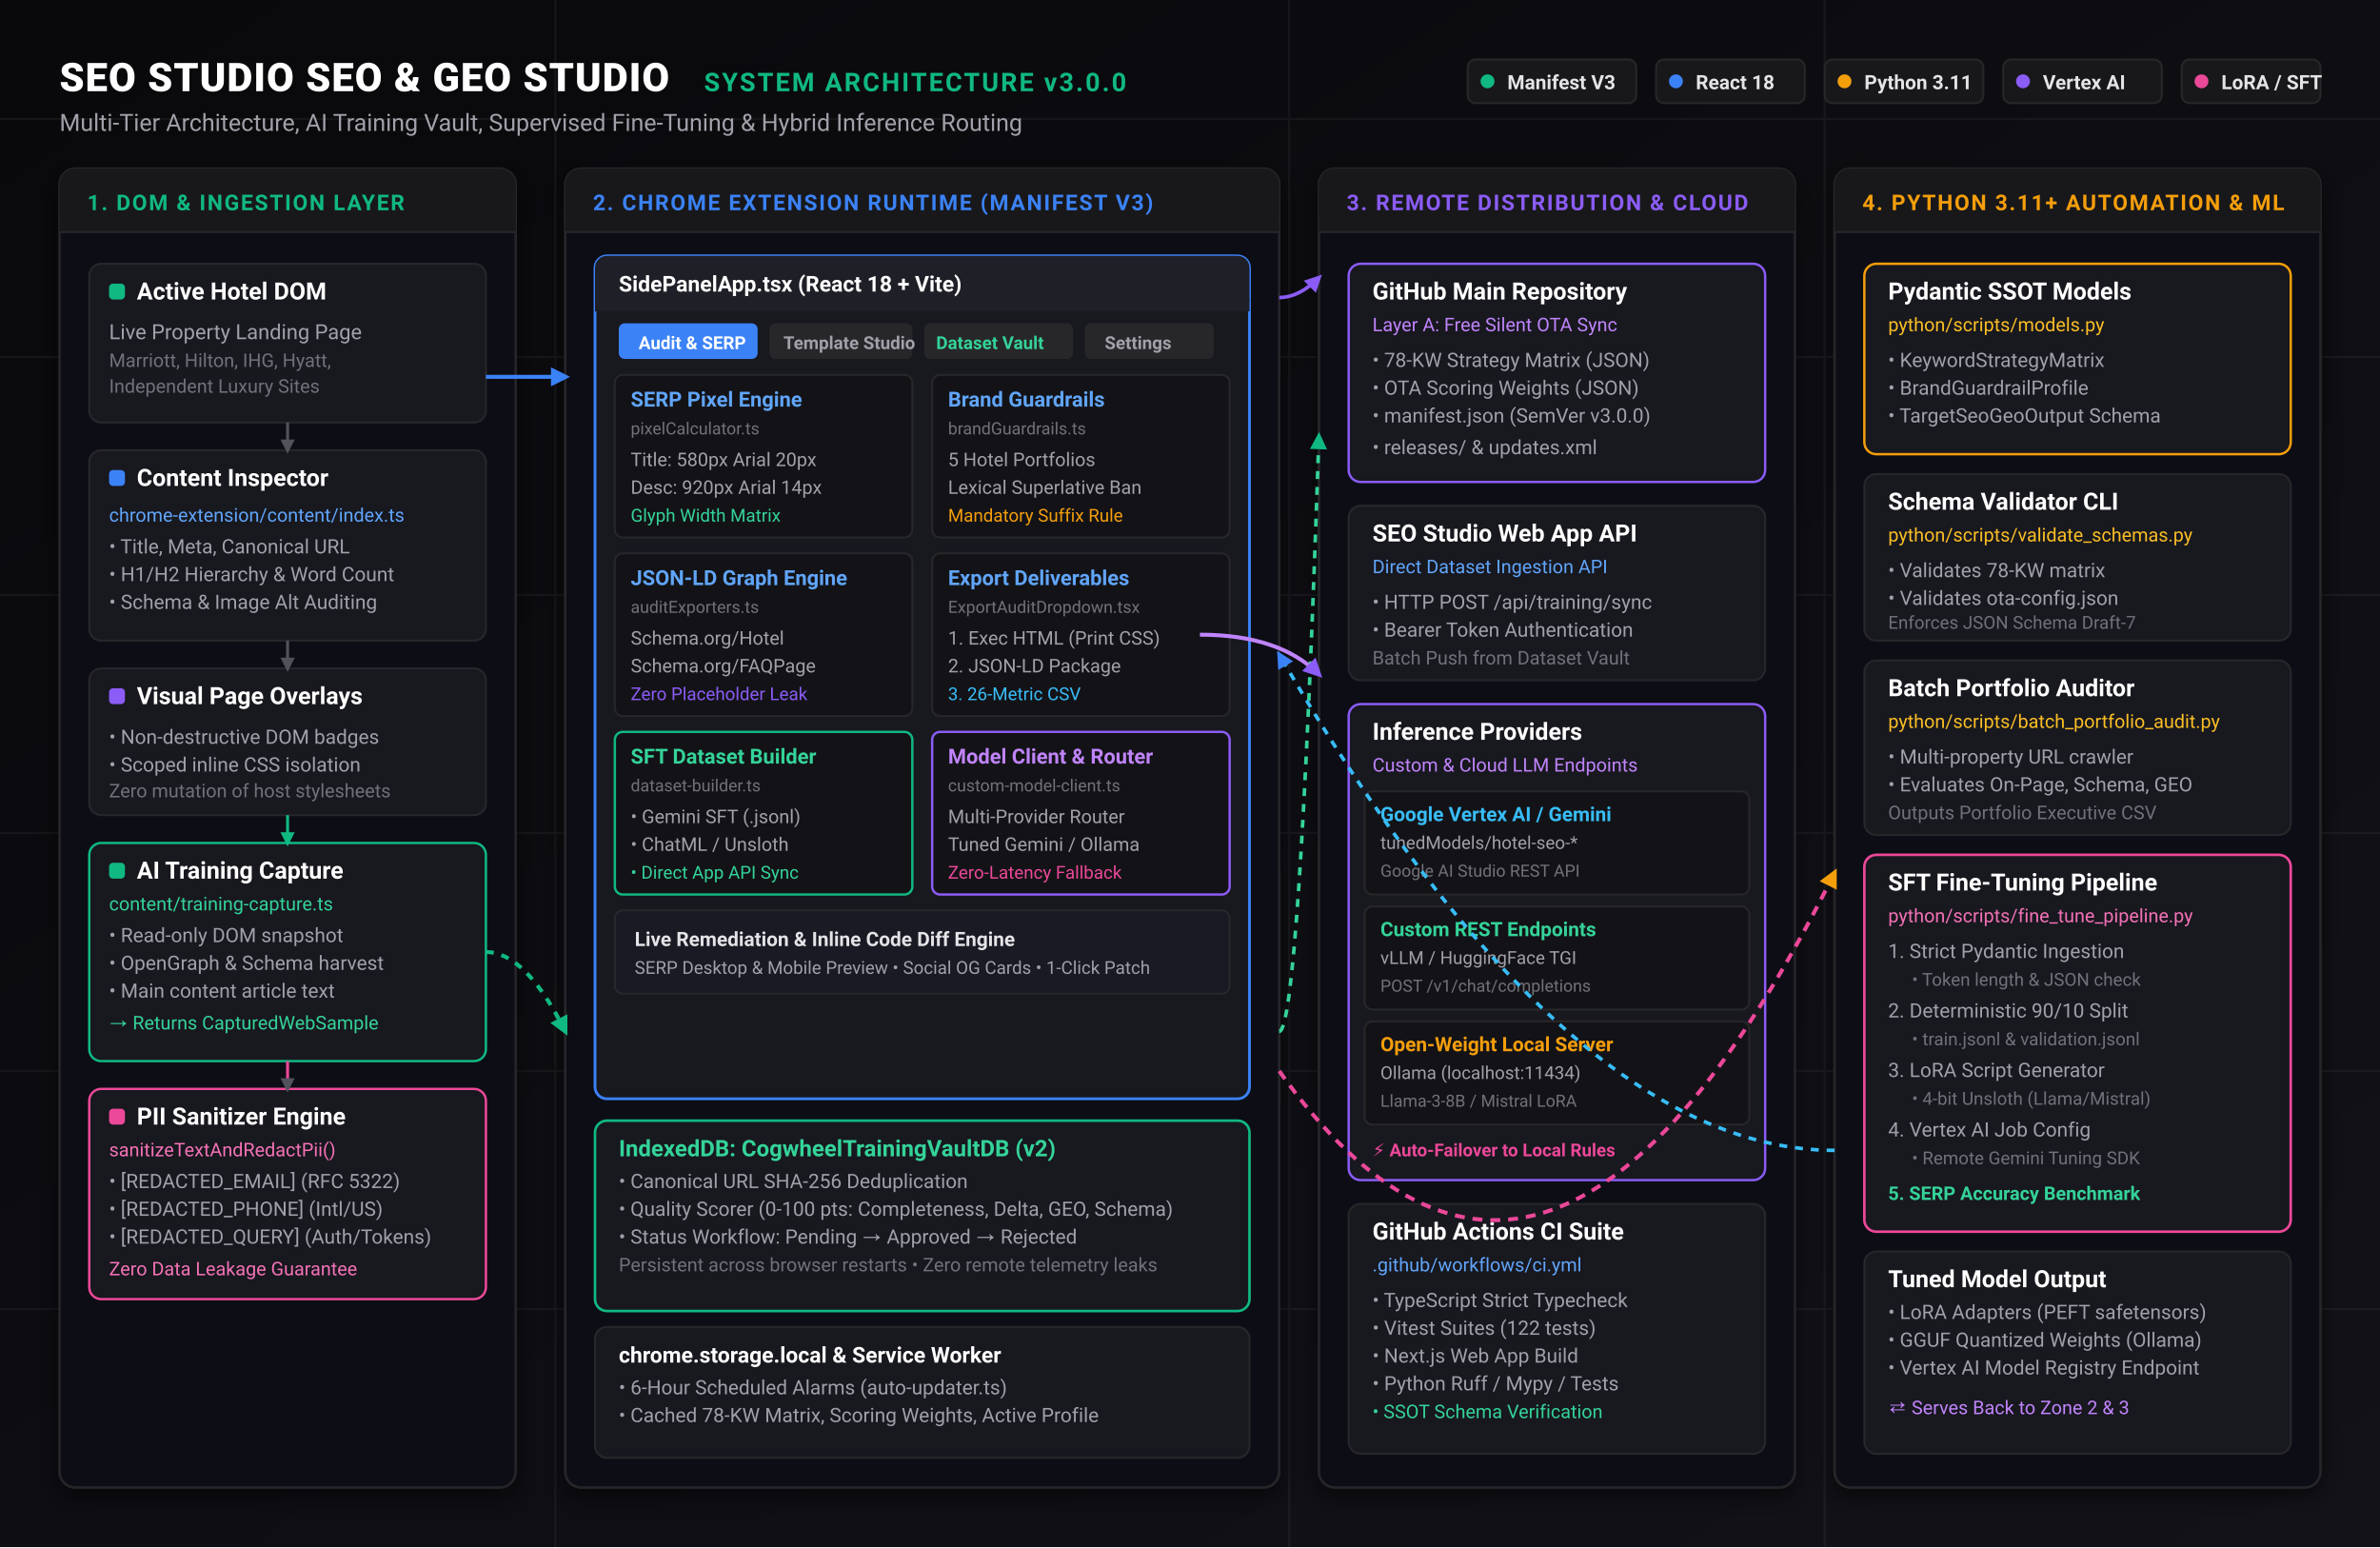
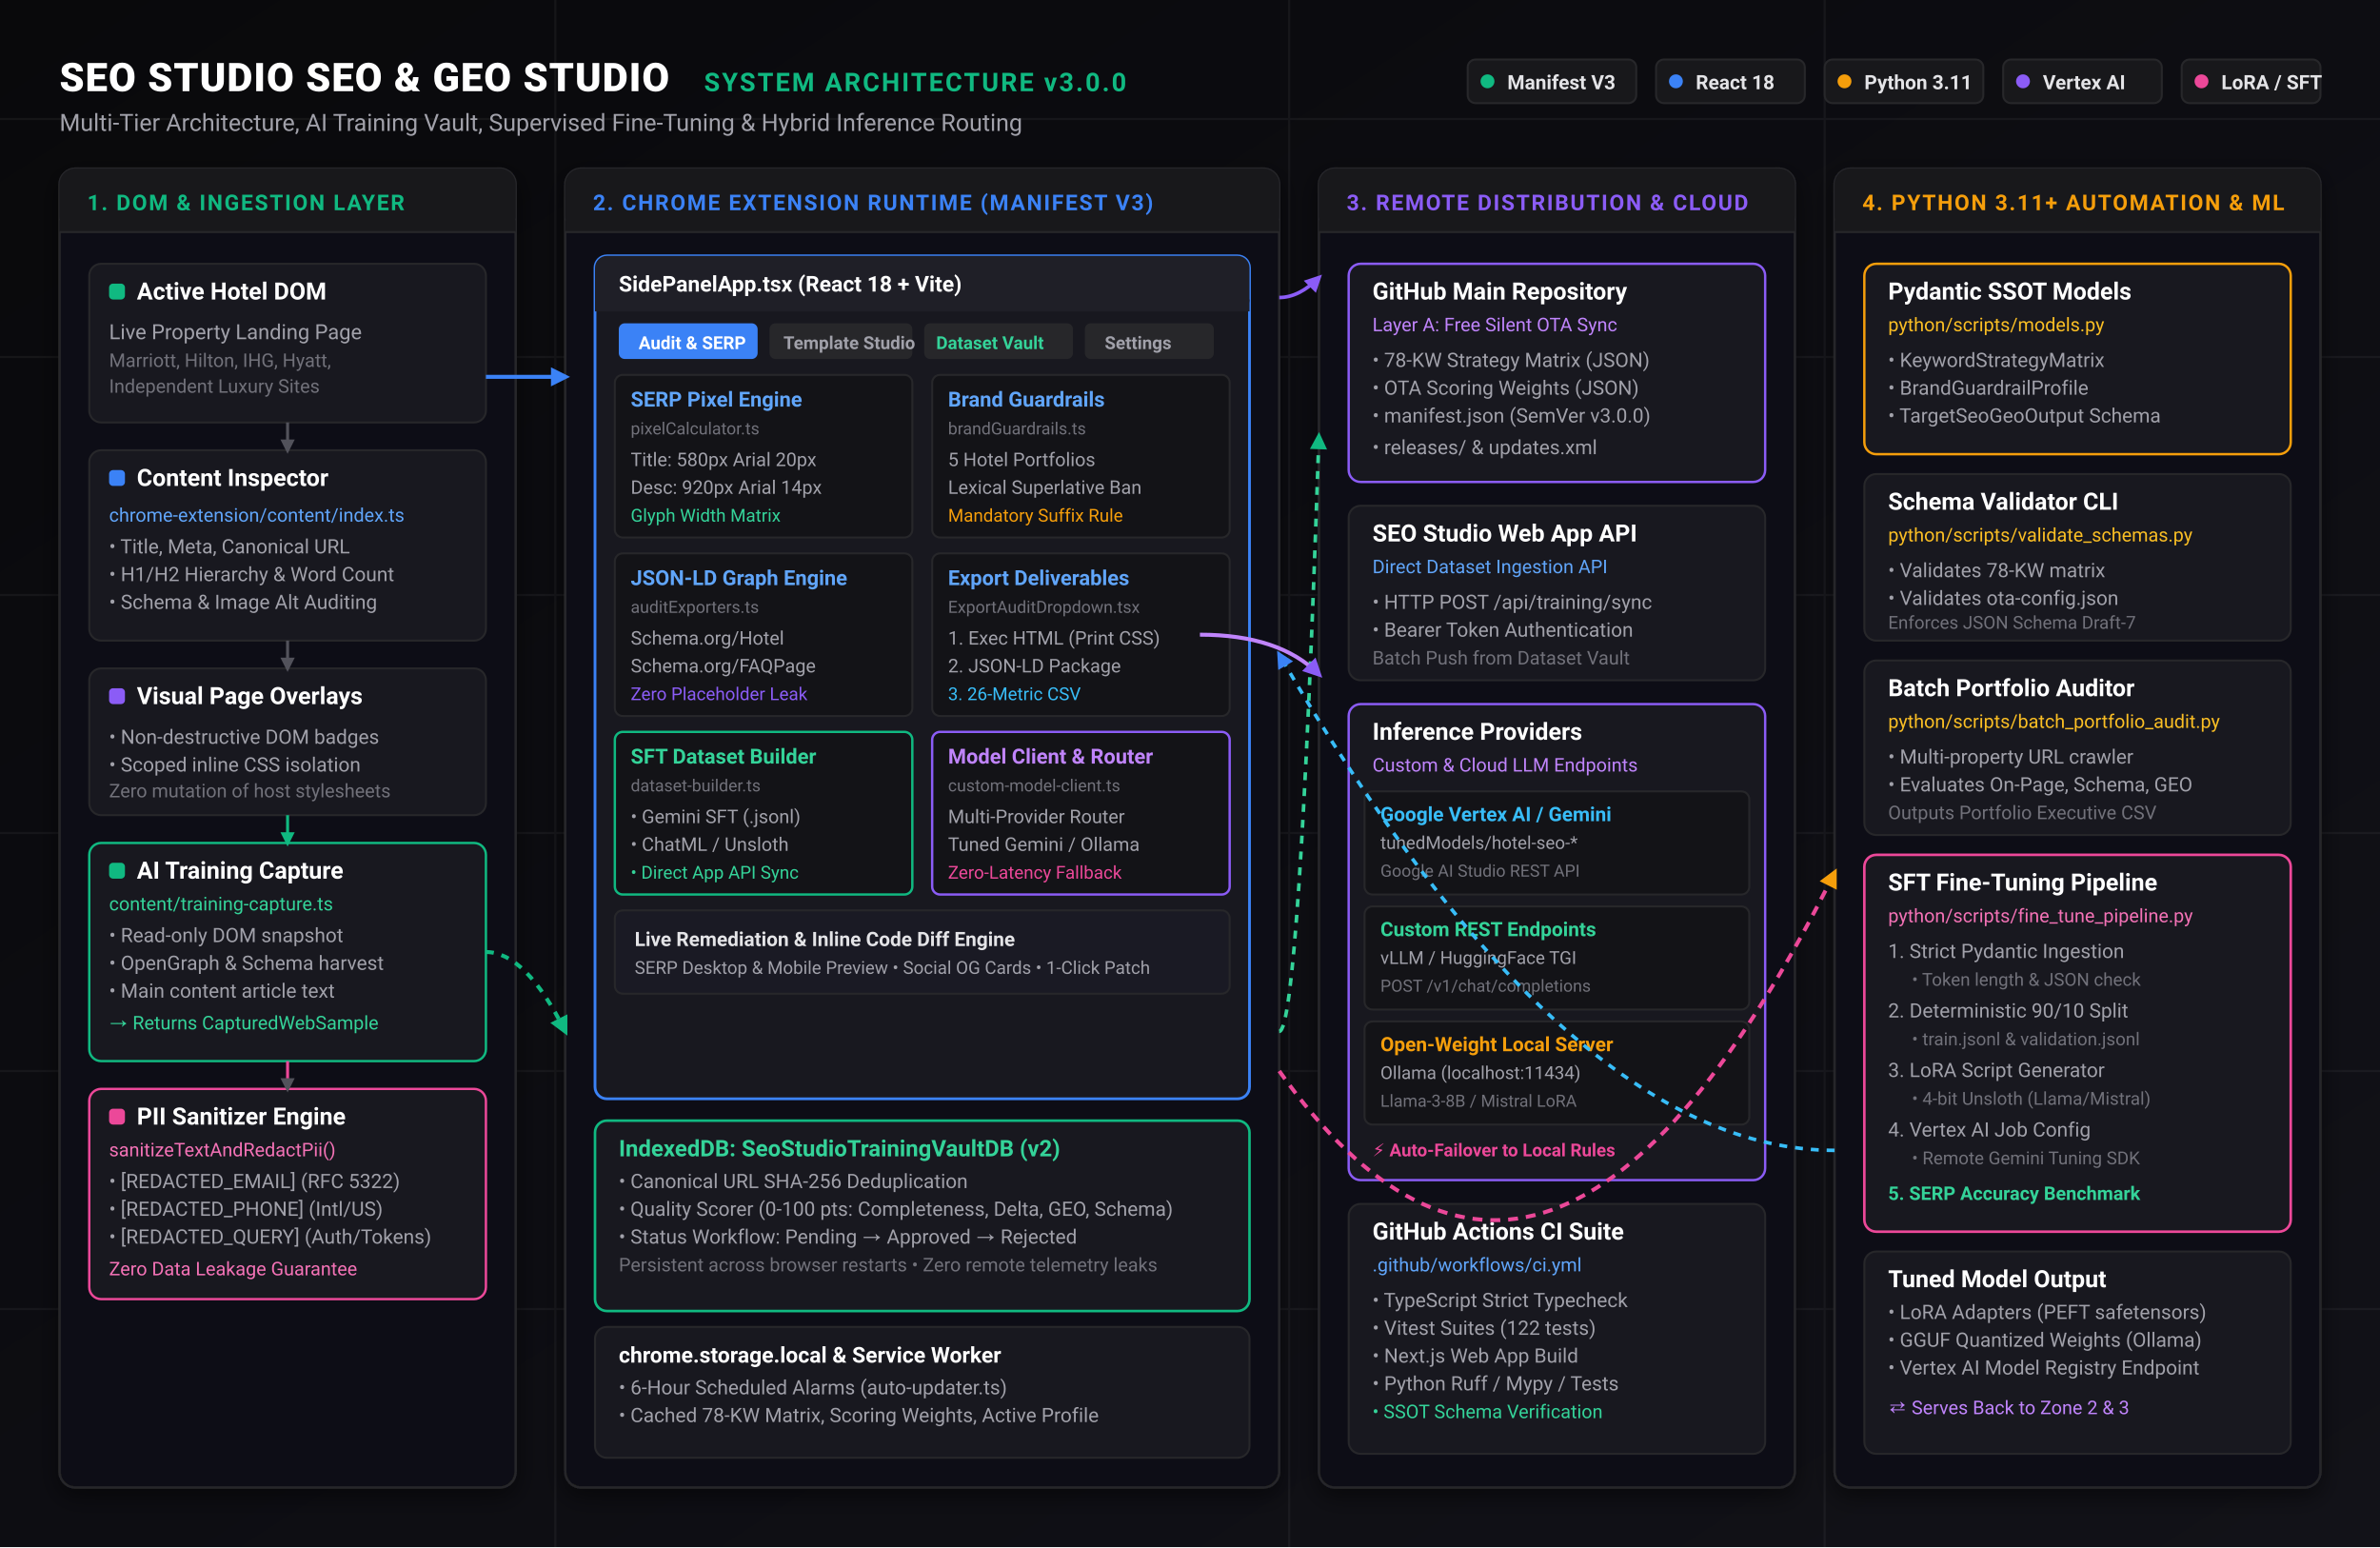
<svg xmlns="http://www.w3.org/2000/svg" viewBox="0 0 1200 780" width="100%" height="100%" style="background:#09090b; font-family: -apple-system, BlinkMacSystemFont, 'Segoe UI', Roboto, Helvetica, Arial, sans-serif;">
  <defs>
    <linearGradient id="bg-grad" x1="0%" y1="0%" x2="100%" y2="100%">
      <stop offset="0%" stop-color="#09090b" />
      <stop offset="50%" stop-color="#0d0d12" />
      <stop offset="100%" stop-color="#121218" />
    </linearGradient>
    <linearGradient id="blue-grad" x1="0%" y1="0%" x2="100%" y2="100%">
      <stop offset="0%" stop-color="#3b82f6" />
      <stop offset="100%" stop-color="#1d4ed8" />
    </linearGradient>
    <linearGradient id="emerald-grad" x1="0%" y1="0%" x2="100%" y2="100%">
      <stop offset="0%" stop-color="#10b981" />
      <stop offset="100%" stop-color="#047857" />
    </linearGradient>
    <linearGradient id="purple-grad" x1="0%" y1="0%" x2="100%" y2="100%">
      <stop offset="0%" stop-color="#8b5cf6" />
      <stop offset="100%" stop-color="#6d28d9" />
    </linearGradient>
    <linearGradient id="amber-grad" x1="0%" y1="0%" x2="100%" y2="100%">
      <stop offset="0%" stop-color="#f59e0b" />
      <stop offset="100%" stop-color="#b45309" />
    </linearGradient>
    <filter id="glow-blue" x="-20%" y="-20%" width="140%" height="140%">
      <feGaussianBlur stdDeviation="6" result="blur" />
      <feComposite in="SourceGraphic" in2="blur" operator="over" />
    </filter>
    <filter id="card-shadow" x="-10%" y="-10%" width="120%" height="120%">
      <feDropShadow dx="0" dy="4" stdDeviation="6" flood-color="#000000" flood-opacity="0.5" />
    </filter>
    <marker id="arrow-blue" viewBox="0 0 10 10" refX="6" refY="5" markerWidth="6" markerHeight="6" orient="auto-start-reverse">
      <path d="M 0 1 L 8 5 L 0 9 z" fill="#3b82f6" />
    </marker>
    <marker id="arrow-emerald" viewBox="0 0 10 10" refX="6" refY="5" markerWidth="6" markerHeight="6" orient="auto-start-reverse">
      <path d="M 0 1 L 8 5 L 0 9 z" fill="#10b981" />
    </marker>
    <marker id="arrow-purple" viewBox="0 0 10 10" refX="6" refY="5" markerWidth="6" markerHeight="6" orient="auto-start-reverse">
      <path d="M 0 1 L 8 5 L 0 9 z" fill="#8b5cf6" />
    </marker>
    <marker id="arrow-amber" viewBox="0 0 10 10" refX="6" refY="5" markerWidth="6" markerHeight="6" orient="auto-start-reverse">
      <path d="M 0 1 L 8 5 L 0 9 z" fill="#f59e0b" />
    </marker>
    <marker id="arrow-gray" viewBox="0 0 10 10" refX="6" refY="5" markerWidth="6" markerHeight="6" orient="auto-start-reverse">
      <path d="M 0 1 L 8 5 L 0 9 z" fill="#52525b" />
    </marker>
  </defs>
  <rect width="1200" height="780" fill="url(#bg-grad)" />
  <g opacity="0.05" stroke="#ffffff" stroke-width="1">
    <line x1="0" y1="60" x2="1200" y2="60" />
    <line x1="0" y1="180" x2="1200" y2="180" />
    <line x1="0" y1="300" x2="1200" y2="300" />
    <line x1="0" y1="420" x2="1200" y2="420" />
    <line x1="0" y1="540" x2="1200" y2="540" />
    <line x1="0" y1="660" x2="1200" y2="660" />
    <line x1="280" y1="0" x2="280" y2="780" />
    <line x1="650" y1="0" x2="650" y2="780" />
    <line x1="920" y1="0" x2="920" y2="780" />
  </g>
  <g transform="translate(30, 22)">
    <text x="0" y="24" fill="#ffffff" font-size="20" font-weight="800" letter-spacing="0.5">SEO STUDIO SEO &amp; GEO STUDIO</text>
    <text x="325" y="24" fill="#10b981" font-size="13" font-weight="700" letter-spacing="1">SYSTEM ARCHITECTURE v3.0.0</text>
    <text x="0" y="44" fill="#a1a1aa" font-size="12">Multi-Tier Architecture, AI Training Vault, Supervised Fine-Tuning &amp; Hybrid Inference Routing</text>
    <g transform="translate(710, 8)">
      <rect x="0" y="0" width="85" height="22" rx="4" fill="#18181b" stroke="#27272a" />
      <circle cx="10" cy="11" r="3.5" fill="#10b981" />
      <text x="20" y="15" fill="#e4e4e7" font-size="10" font-weight="600">Manifest V3</text>
      <rect x="95" y="0" width="75" height="22" rx="4" fill="#18181b" stroke="#27272a" />
      <circle cx="105" cy="11" r="3.5" fill="#3b82f6" />
      <text x="115" y="15" fill="#e4e4e7" font-size="10" font-weight="600">React 18</text>
      <rect x="180" y="0" width="80" height="22" rx="4" fill="#18181b" stroke="#27272a" />
      <circle cx="190" cy="11" r="3.5" fill="#f59e0b" />
      <text x="200" y="15" fill="#e4e4e7" font-size="10" font-weight="600">Python 3.11</text>
      <rect x="270" y="0" width="80" height="22" rx="4" fill="#18181b" stroke="#27272a" />
      <circle cx="280" cy="11" r="3.5" fill="#8b5cf6" />
      <text x="290" y="15" fill="#e4e4e7" font-size="10" font-weight="600">Vertex AI</text>
      <rect x="360" y="0" width="70" height="22" rx="4" fill="#18181b" stroke="#27272a" />
      <circle cx="370" cy="11" r="3.5" fill="#ec4899" />
      <text x="380" y="15" fill="#e4e4e7" font-size="10" font-weight="600">LoRA / SFT</text>
    </g>
  </g>
  <g transform="translate(30, 85)">
    <rect width="230" height="665" rx="8" fill="#111116" stroke="#27272a" stroke-width="1.2" filter="url(#card-shadow)" />
    <rect width="230" height="32" rx="8" fill="#18181b" />
    <rect y="26" width="230" height="6" fill="#18181b" />
    <line x1="0" y1="32" x2="230" y2="32" stroke="#27272a" />
    <text x="14" y="21" fill="#10b981" font-size="11" font-weight="700" letter-spacing="0.8">1. DOM &amp; INGESTION LAYER</text>
    <g transform="translate(15, 48)">
      <rect width="200" height="80" rx="6" fill="#18181f" stroke="#27272a" />
      <rect x="10" y="10" width="8" height="8" rx="2" fill="#10b981" />
      <text x="24" y="18" fill="#ffffff" font-size="12" font-weight="700">Active Hotel DOM</text>
      <text x="10" y="38" fill="#a1a1aa" font-size="10.5">Live Property Landing Page</text>
      <text x="10" y="52" fill="#71717a" font-size="9.5">Marriott, Hilton, IHG, Hyatt,</text>
      <text x="10" y="65" fill="#71717a" font-size="9.5">Independent Luxury Sites</text>
    </g>
    <g transform="translate(15, 142)">
      <rect width="200" height="96" rx="6" fill="#18181f" stroke="#27272a" />
      <rect x="10" y="10" width="8" height="8" rx="2" fill="#3b82f6" />
      <text x="24" y="18" fill="#ffffff" font-size="12" font-weight="700">Content Inspector</text>
      <text x="10" y="36" fill="#60a5fa" font-size="9.5">chrome-extension/content/index.ts</text>
      <text x="10" y="52" fill="#a1a1aa" font-size="10">• Title, Meta, Canonical URL</text>
      <text x="10" y="66" fill="#a1a1aa" font-size="10">• H1/H2 Hierarchy &amp; Word Count</text>
      <text x="10" y="80" fill="#a1a1aa" font-size="10">• Schema &amp; Image Alt Auditing</text>
    </g>
    <g transform="translate(15, 252)">
      <rect width="200" height="74" rx="6" fill="#18181f" stroke="#27272a" />
      <rect x="10" y="10" width="8" height="8" rx="2" fill="#8b5cf6" />
      <text x="24" y="18" fill="#ffffff" font-size="12" font-weight="700">Visual Page Overlays</text>
      <text x="10" y="38" fill="#a1a1aa" font-size="10">• Non-destructive DOM badges</text>
      <text x="10" y="52" fill="#a1a1aa" font-size="10">• Scoped inline CSS isolation</text>
      <text x="10" y="65" fill="#71717a" font-size="9.5">Zero mutation of host stylesheets</text>
    </g>
    <g transform="translate(15, 340)">
      <rect width="200" height="110" rx="6" fill="#18181f" stroke="#10b981" stroke-width="1.2" />
      <rect x="10" y="10" width="8" height="8" rx="2" fill="#10b981" />
      <text x="24" y="18" fill="#ffffff" font-size="12" font-weight="700">AI Training Capture</text>
      <text x="10" y="34" fill="#34d399" font-size="9.5">content/training-capture.ts</text>
      <text x="10" y="50" fill="#a1a1aa" font-size="10">• Read-only DOM snapshot</text>
      <text x="10" y="64" fill="#a1a1aa" font-size="10">• OpenGraph &amp; Schema harvest</text>
      <text x="10" y="78" fill="#a1a1aa" font-size="10">• Main content article text</text>
      <text x="10" y="94" fill="#34d399" font-size="9.5">→ Returns CapturedWebSample</text>
    </g>
    <g transform="translate(15, 464)">
      <rect width="200" height="106" rx="6" fill="#18181f" stroke="#ec4899" stroke-width="1.2" />
      <rect x="10" y="10" width="8" height="8" rx="2" fill="#ec4899" />
      <text x="24" y="18" fill="#ffffff" font-size="12" font-weight="700">PII Sanitizer Engine</text>
      <text x="10" y="34" fill="#f472b6" font-size="9.5">sanitizeTextAndRedactPii()</text>
      <text x="10" y="50" fill="#a1a1aa" font-size="10">• [REDACTED_EMAIL] (RFC 5322)</text>
      <text x="10" y="64" fill="#a1a1aa" font-size="10">• [REDACTED_PHONE] (Intl/US)</text>
      <text x="10" y="78" fill="#a1a1aa" font-size="10">• [REDACTED_QUERY] (Auth/Tokens)</text>
      <text x="10" y="94" fill="#f472b6" font-size="9.5">Zero Data Leakage Guarantee</text>
    </g>
    <line x1="115" y1="128" x2="115" y2="142" stroke="#52525b" stroke-width="1.5" marker-end="url(#arrow-gray)" />
    <line x1="115" y1="238" x2="115" y2="252" stroke="#52525b" stroke-width="1.5" marker-end="url(#arrow-gray)" />
    <line x1="115" y1="326" x2="115" y2="340" stroke="#10b981" stroke-width="1.5" marker-end="url(#arrow-emerald)" />
    <line x1="115" y1="450" x2="115" y2="464" stroke="#ec4899" stroke-width="1.5" marker-end="url(#arrow-gray)" />
  </g>
  <g transform="translate(285, 85)">
    <rect width="360" height="665" rx="8" fill="#111116" stroke="#27272a" stroke-width="1.2" filter="url(#card-shadow)" />
    <rect width="360" height="32" rx="8" fill="#18181b" />
    <rect y="26" width="360" height="6" fill="#18181b" />
    <line x1="0" y1="32" x2="360" y2="32" stroke="#27272a" />
    <text x="14" y="21" fill="#3b82f6" font-size="11" font-weight="700" letter-spacing="0.8">2. CHROME EXTENSION RUNTIME (MANIFEST V3)</text>
    <g transform="translate(15, 44)">
      <rect width="330" height="425" rx="6" fill="#18181f" stroke="#3b82f6" stroke-width="1.4" />
      <rect width="330" height="28" rx="6" fill="#1f1f27" />
      <rect y="22" width="330" height="6" fill="#1f1f27" />
      <text x="12" y="18" fill="#ffffff" font-size="11" font-weight="700">SidePanelApp.tsx (React 18 + Vite)</text>
      <g transform="translate(12, 34)">
        <rect x="0" y="0" width="70" height="18" rx="3" fill="#3b82f6" />
        <text x="10" y="13" fill="#ffffff" font-size="9" font-weight="700">Audit &amp; SERP</text>
        <rect x="76" y="0" width="72" height="18" rx="3" fill="#27272a" />
        <text x="83" y="13" fill="#a1a1aa" font-size="9" font-weight="600">Template Studio</text>
        <rect x="154" y="0" width="75" height="18" rx="3" fill="#27272a" />
        <text x="160" y="13" fill="#34d399" font-size="9" font-weight="700">Dataset Vault</text>
        <rect x="235" y="0" width="65" height="18" rx="3" fill="#27272a" />
        <text x="245" y="13" fill="#a1a1aa" font-size="9" font-weight="600">Settings</text>
      </g>
      <g transform="translate(10, 60)">
        <g transform="translate(0, 0)">
          <rect width="150" height="82" rx="4" fill="#131317" stroke="#27272a" />
          <text x="8" y="16" fill="#60a5fa" font-size="10.5" font-weight="700">SERP Pixel Engine</text>
          <text x="8" y="30" fill="#71717a" font-size="8.5">pixelCalculator.ts</text>
          <text x="8" y="46" fill="#a1a1aa" font-size="9.5">Title: 580px Arial 20px</text>
          <text x="8" y="60" fill="#a1a1aa" font-size="9.5">Desc: 920px Arial 14px</text>
          <text x="8" y="74" fill="#34d399" font-size="9">Glyph Width Matrix</text>
        </g>
        <g transform="translate(160, 0)">
          <rect width="150" height="82" rx="4" fill="#131317" stroke="#27272a" />
          <text x="8" y="16" fill="#60a5fa" font-size="10.5" font-weight="700">Brand Guardrails</text>
          <text x="8" y="30" fill="#71717a" font-size="8.5">brandGuardrails.ts</text>
          <text x="8" y="46" fill="#a1a1aa" font-size="9.5">5 Hotel Portfolios</text>
          <text x="8" y="60" fill="#a1a1aa" font-size="9.5">Lexical Superlative Ban</text>
          <text x="8" y="74" fill="#f59e0b" font-size="9">Mandatory Suffix Rule</text>
        </g>
        <g transform="translate(0, 90)">
          <rect width="150" height="82" rx="4" fill="#131317" stroke="#27272a" />
          <text x="8" y="16" fill="#60a5fa" font-size="10.5" font-weight="700">JSON-LD Graph Engine</text>
          <text x="8" y="30" fill="#71717a" font-size="8.5">auditExporters.ts</text>
          <text x="8" y="46" fill="#a1a1aa" font-size="9.5">Schema.org/Hotel</text>
          <text x="8" y="60" fill="#a1a1aa" font-size="9.5">Schema.org/FAQPage</text>
          <text x="8" y="74" fill="#8b5cf6" font-size="9">Zero Placeholder Leak</text>
        </g>
        <g transform="translate(160, 90)">
          <rect width="150" height="82" rx="4" fill="#131317" stroke="#27272a" />
          <text x="8" y="16" fill="#60a5fa" font-size="10.5" font-weight="700">Export Deliverables</text>
          <text x="8" y="30" fill="#71717a" font-size="8.5">ExportAuditDropdown.tsx</text>
          <text x="8" y="46" fill="#a1a1aa" font-size="9.5">1. Exec HTML (Print CSS)</text>
          <text x="8" y="60" fill="#a1a1aa" font-size="9.5">2. JSON-LD Package</text>
          <text x="8" y="74" fill="#38bdf8" font-size="9">3. 26-Metric CSV</text>
        </g>
        <g transform="translate(0, 180)">
          <rect width="150" height="82" rx="4" fill="#131317" stroke="#10b981" stroke-width="1.2" />
          <text x="8" y="16" fill="#34d399" font-size="10.5" font-weight="700">SFT Dataset Builder</text>
          <text x="8" y="30" fill="#71717a" font-size="8.5">dataset-builder.ts</text>
          <text x="8" y="46" fill="#a1a1aa" font-size="9.5">• Gemini SFT (.jsonl)</text>
          <text x="8" y="60" fill="#a1a1aa" font-size="9.5">• ChatML / Unsloth</text>
          <text x="8" y="74" fill="#34d399" font-size="9">• Direct App API Sync</text>
        </g>
        <g transform="translate(160, 180)">
          <rect width="150" height="82" rx="4" fill="#131317" stroke="#8b5cf6" stroke-width="1.2" />
          <text x="8" y="16" fill="#c084fc" font-size="10.5" font-weight="700">Model Client &amp; Router</text>
          <text x="8" y="30" fill="#71717a" font-size="8.5">custom-model-client.ts</text>
          <text x="8" y="46" fill="#a1a1aa" font-size="9.5">Multi-Provider Router</text>
          <text x="8" y="60" fill="#a1a1aa" font-size="9.5">Tuned Gemini / Ollama</text>
          <text x="8" y="74" fill="#ec4899" font-size="9">Zero-Latency Fallback</text>
        </g>
        <g transform="translate(0, 270)">
          <rect width="310" height="42" rx="4" fill="#1a1a24" stroke="#27272a" />
          <text x="10" y="18" fill="#e4e4e7" font-size="10" font-weight="700">Live Remediation &amp; Inline Code Diff Engine</text>
          <text x="10" y="32" fill="#a1a1aa" font-size="9">SERP Desktop &amp; Mobile Preview • Social OG Cards • 1-Click Patch</text>
        </g>
      </g>
    </g>
    <g transform="translate(15, 480)">
      <g transform="translate(0, 0)">
        <rect width="330" height="96" rx="6" fill="#18181f" stroke="#10b981" stroke-width="1.3" />
-         <text x="12" y="18" fill="#34d399" font-size="11.5" font-weight="700">IndexedDB: CogwheelTrainingVaultDB (v2)</text>
+         <text x="12" y="18" fill="#34d399" font-size="11.5" font-weight="700">IndexedDB: SeoStudioTrainingVaultDB (v2)</text>
        <text x="12" y="34" fill="#a1a1aa" font-size="10">• Canonical URL SHA-256 Deduplication</text>
        <text x="12" y="48" fill="#a1a1aa" font-size="10">• Quality Scorer (0-100 pts: Completeness, Delta, GEO, Schema)</text>
        <text x="12" y="62" fill="#a1a1aa" font-size="10">• Status Workflow: Pending → Approved → Rejected</text>
        <text x="12" y="76" fill="#71717a" font-size="9.5">Persistent across browser restarts • Zero remote telemetry leaks</text>
      </g>
      <g transform="translate(0, 104)">
        <rect width="330" height="66" rx="6" fill="#18181f" stroke="#27272a" />
        <text x="12" y="18" fill="#ffffff" font-size="11" font-weight="700">chrome.storage.local &amp; Service Worker</text>
        <text x="12" y="34" fill="#a1a1aa" font-size="10">• 6-Hour Scheduled Alarms (auto-updater.ts)</text>
        <text x="12" y="48" fill="#a1a1aa" font-size="10">• Cached 78-KW Matrix, Scoring Weights, Active Profile</text>
      </g>
    </g>
  </g>
  <g transform="translate(665, 85)">
    <rect width="240" height="665" rx="8" fill="#111116" stroke="#27272a" stroke-width="1.2" filter="url(#card-shadow)" />
    <rect width="240" height="32" rx="8" fill="#18181b" />
    <rect y="26" width="240" height="6" fill="#18181b" />
    <line x1="0" y1="32" x2="240" y2="32" stroke="#27272a" />
    <text x="14" y="21" fill="#8b5cf6" font-size="11" font-weight="700" letter-spacing="0.8">3. REMOTE DISTRIBUTION &amp; CLOUD</text>
    <g transform="translate(15, 48)">
      <rect width="210" height="110" rx="6" fill="#18181f" stroke="#8b5cf6" stroke-width="1.2" />
      <text x="12" y="18" fill="#ffffff" font-size="12" font-weight="700">GitHub Main Repository</text>
      <text x="12" y="34" fill="#c084fc" font-size="9.5">Layer A: Free Silent OTA Sync</text>
      <text x="12" y="52" fill="#a1a1aa" font-size="10">• 78-KW Strategy Matrix (JSON)</text>
      <text x="12" y="66" fill="#a1a1aa" font-size="10">• OTA Scoring Weights (JSON)</text>
      <text x="12" y="80" fill="#a1a1aa" font-size="10">• manifest.json (SemVer v3.0.0)</text>
      <text x="12" y="96" fill="#a1a1aa" font-size="10">• releases/ &amp; updates.xml</text>
    </g>
    <g transform="translate(15, 170)">
      <rect width="210" height="88" rx="6" fill="#18181f" stroke="#27272a" />
      <text x="12" y="18" fill="#ffffff" font-size="12" font-weight="700">SEO Studio Web App API</text>
      <text x="12" y="34" fill="#60a5fa" font-size="9.5">Direct Dataset Ingestion API</text>
      <text x="12" y="52" fill="#a1a1aa" font-size="10">• HTTP POST /api/training/sync</text>
      <text x="12" y="66" fill="#a1a1aa" font-size="10">• Bearer Token Authentication</text>
      <text x="12" y="80" fill="#71717a" font-size="9.5">Batch Push from Dataset Vault</text>
    </g>
    <g transform="translate(15, 270)">
      <rect width="210" height="240" rx="6" fill="#18181f" stroke="#8b5cf6" stroke-width="1.2" />
      <text x="12" y="18" fill="#ffffff" font-size="12" font-weight="700">Inference Providers</text>
      <text x="12" y="34" fill="#c084fc" font-size="9.5">Custom &amp; Cloud LLM Endpoints</text>
      <g transform="translate(8, 44)">
        <rect width="194" height="52" rx="4" fill="#131317" stroke="#27272a" />
        <text x="8" y="15" fill="#38bdf8" font-size="10" font-weight="700">Google Vertex AI / Gemini</text>
        <text x="8" y="29" fill="#a1a1aa" font-size="9">tunedModels/hotel-seo-*</text>
        <text x="8" y="43" fill="#71717a" font-size="8.5">Google AI Studio REST API</text>
      </g>
      <g transform="translate(8, 102)">
        <rect width="194" height="52" rx="4" fill="#131317" stroke="#27272a" />
        <text x="8" y="15" fill="#34d399" font-size="10" font-weight="700">Custom REST Endpoints</text>
        <text x="8" y="29" fill="#a1a1aa" font-size="9">vLLM / HuggingFace TGI</text>
        <text x="8" y="43" fill="#71717a" font-size="8.5">POST /v1/chat/completions</text>
      </g>
      <g transform="translate(8, 160)">
        <rect width="194" height="52" rx="4" fill="#131317" stroke="#27272a" />
        <text x="8" y="15" fill="#f59e0b" font-size="10" font-weight="700">Open-Weight Local Server</text>
        <text x="8" y="29" fill="#a1a1aa" font-size="9">Ollama (localhost:11434)</text>
        <text x="8" y="43" fill="#71717a" font-size="8.5">Llama-3-8B / Mistral LoRA</text>
      </g>
      <text x="12" y="228" fill="#ec4899" font-size="9" font-weight="600">⚡ Auto-Failover to Local Rules</text>
    </g>
    <g transform="translate(15, 522)">
      <rect width="210" height="126" rx="6" fill="#18181f" stroke="#27272a" />
      <text x="12" y="18" fill="#ffffff" font-size="12" font-weight="700">GitHub Actions CI Suite</text>
      <text x="12" y="34" fill="#60a5fa" font-size="9.5">.github/workflows/ci.yml</text>
      <text x="12" y="52" fill="#a1a1aa" font-size="10">• TypeScript Strict Typecheck</text>
      <text x="12" y="66" fill="#a1a1aa" font-size="10">• Vitest Suites (122 tests)</text>
      <text x="12" y="80" fill="#a1a1aa" font-size="10">• Next.js Web App Build</text>
      <text x="12" y="94" fill="#a1a1aa" font-size="10">• Python Ruff / Mypy / Tests</text>
      <text x="12" y="108" fill="#34d399" font-size="9.5">• SSOT Schema Verification</text>
    </g>
  </g>
  <g transform="translate(925, 85)">
    <rect width="245" height="665" rx="8" fill="#111116" stroke="#27272a" stroke-width="1.2" filter="url(#card-shadow)" />
    <rect width="245" height="32" rx="8" fill="#18181b" />
    <rect y="26" width="245" height="6" fill="#18181b" />
    <line x1="0" y1="32" x2="245" y2="32" stroke="#27272a" />
    <text x="14" y="21" fill="#f59e0b" font-size="11" font-weight="700" letter-spacing="0.8">4. PYTHON 3.11+ AUTOMATION &amp; ML</text>
    <g transform="translate(15, 48)">
      <rect width="215" height="96" rx="6" fill="#18181f" stroke="#f59e0b" stroke-width="1.2" />
      <text x="12" y="18" fill="#ffffff" font-size="12" font-weight="700">Pydantic SSOT Models</text>
      <text x="12" y="34" fill="#fbbf24" font-size="9.5">python/scripts/models.py</text>
      <text x="12" y="52" fill="#a1a1aa" font-size="10">• KeywordStrategyMatrix</text>
      <text x="12" y="66" fill="#a1a1aa" font-size="10">• BrandGuardrailProfile</text>
      <text x="12" y="80" fill="#a1a1aa" font-size="10">• TargetSeoGeoOutput Schema</text>
    </g>
    <g transform="translate(15, 154)">
      <rect width="215" height="84" rx="6" fill="#18181f" stroke="#27272a" />
      <text x="12" y="18" fill="#ffffff" font-size="12" font-weight="700">Schema Validator CLI</text>
      <text x="12" y="34" fill="#fbbf24" font-size="9.5">python/scripts/validate_schemas.py</text>
      <text x="12" y="52" fill="#a1a1aa" font-size="10">• Validates 78-KW matrix</text>
      <text x="12" y="66" fill="#a1a1aa" font-size="10">• Validates ota-config.json</text>
      <text x="12" y="78" fill="#71717a" font-size="9">Enforces JSON Schema Draft-7</text>
    </g>
    <g transform="translate(15, 248)">
      <rect width="215" height="88" rx="6" fill="#18181f" stroke="#27272a" />
      <text x="12" y="18" fill="#ffffff" font-size="12" font-weight="700">Batch Portfolio Auditor</text>
      <text x="12" y="34" fill="#fbbf24" font-size="9.5">python/scripts/batch_portfolio_audit.py</text>
      <text x="12" y="52" fill="#a1a1aa" font-size="10">• Multi-property URL crawler</text>
      <text x="12" y="66" fill="#a1a1aa" font-size="10">• Evaluates On-Page, Schema, GEO</text>
      <text x="12" y="80" fill="#71717a" font-size="9.5">Outputs Portfolio Executive CSV</text>
    </g>
    <g transform="translate(15, 346)">
      <rect width="215" height="190" rx="6" fill="#18181f" stroke="#ec4899" stroke-width="1.3" />
      <text x="12" y="18" fill="#ffffff" font-size="12" font-weight="700">SFT Fine-Tuning Pipeline</text>
      <text x="12" y="34" fill="#f472b6" font-size="9.5">python/scripts/fine_tune_pipeline.py</text>
      <text x="12" y="52" fill="#a1a1aa" font-size="10">1. Strict Pydantic Ingestion</text>
      <text x="24" y="66" fill="#71717a" font-size="9">• Token length &amp; JSON check</text>
      <text x="12" y="82" fill="#a1a1aa" font-size="10">2. Deterministic 90/10 Split</text>
      <text x="24" y="96" fill="#71717a" font-size="9">• train.jsonl &amp; validation.jsonl</text>
      <text x="12" y="112" fill="#a1a1aa" font-size="10">3. LoRA Script Generator</text>
      <text x="24" y="126" fill="#71717a" font-size="9">• 4-bit Unsloth (Llama/Mistral)</text>
      <text x="12" y="142" fill="#a1a1aa" font-size="10">4. Vertex AI Job Config</text>
      <text x="24" y="156" fill="#71717a" font-size="9">• Remote Gemini Tuning SDK</text>
      <text x="12" y="174" fill="#34d399" font-size="9.5" font-weight="600">5. SERP Accuracy Benchmark</text>
    </g>
    <g transform="translate(15, 546)">
      <rect width="215" height="102" rx="6" fill="#18181f" stroke="#27272a" />
      <text x="12" y="18" fill="#ffffff" font-size="12" font-weight="700">Tuned Model Output</text>
      <text x="12" y="34" fill="#a1a1aa" font-size="10">• LoRA Adapters (PEFT safetensors)</text>
      <text x="12" y="48" fill="#a1a1aa" font-size="10">• GGUF Quantized Weights (Ollama)</text>
      <text x="12" y="62" fill="#a1a1aa" font-size="10">• Vertex AI Model Registry Endpoint</text>
      <text x="12" y="82" fill="#c084fc" font-size="9.5">⇄ Serves Back to Zone 2 &amp; 3</text>
    </g>
  </g>
  <path d="M 245 480 Q 265 480, 285 520" fill="none" stroke="#10b981" stroke-width="2" stroke-dasharray="4,4" marker-end="url(#arrow-emerald)" />
  <path d="M 245 190 Q 265 190, 285 190" fill="none" stroke="#3b82f6" stroke-width="2" marker-end="url(#arrow-blue)" />
  <path d="M 645 150 Q 655 150, 665 140" fill="none" stroke="#8b5cf6" stroke-width="1.8" marker-end="url(#arrow-purple)" />
  <path d="M 645 520 Q 655 520, 665 220" fill="none" stroke="#34d399" stroke-width="1.8" stroke-dasharray="4,4" marker-end="url(#arrow-emerald)" />
  <path d="M 605 320 Q 645 320, 665 340" fill="none" stroke="#c084fc" stroke-width="2" marker-end="url(#arrow-purple)" />
  <path d="M 645 540 Q 780 730, 925 440" fill="none" stroke="#ec4899" stroke-width="2" stroke-dasharray="5,4" marker-end="url(#arrow-amber)" />
  <path d="M 925 580 Q 790 580, 645 330" fill="none" stroke="#38bdf8" stroke-width="1.8" stroke-dasharray="4,4" marker-end="url(#arrow-blue)" />
</svg>
